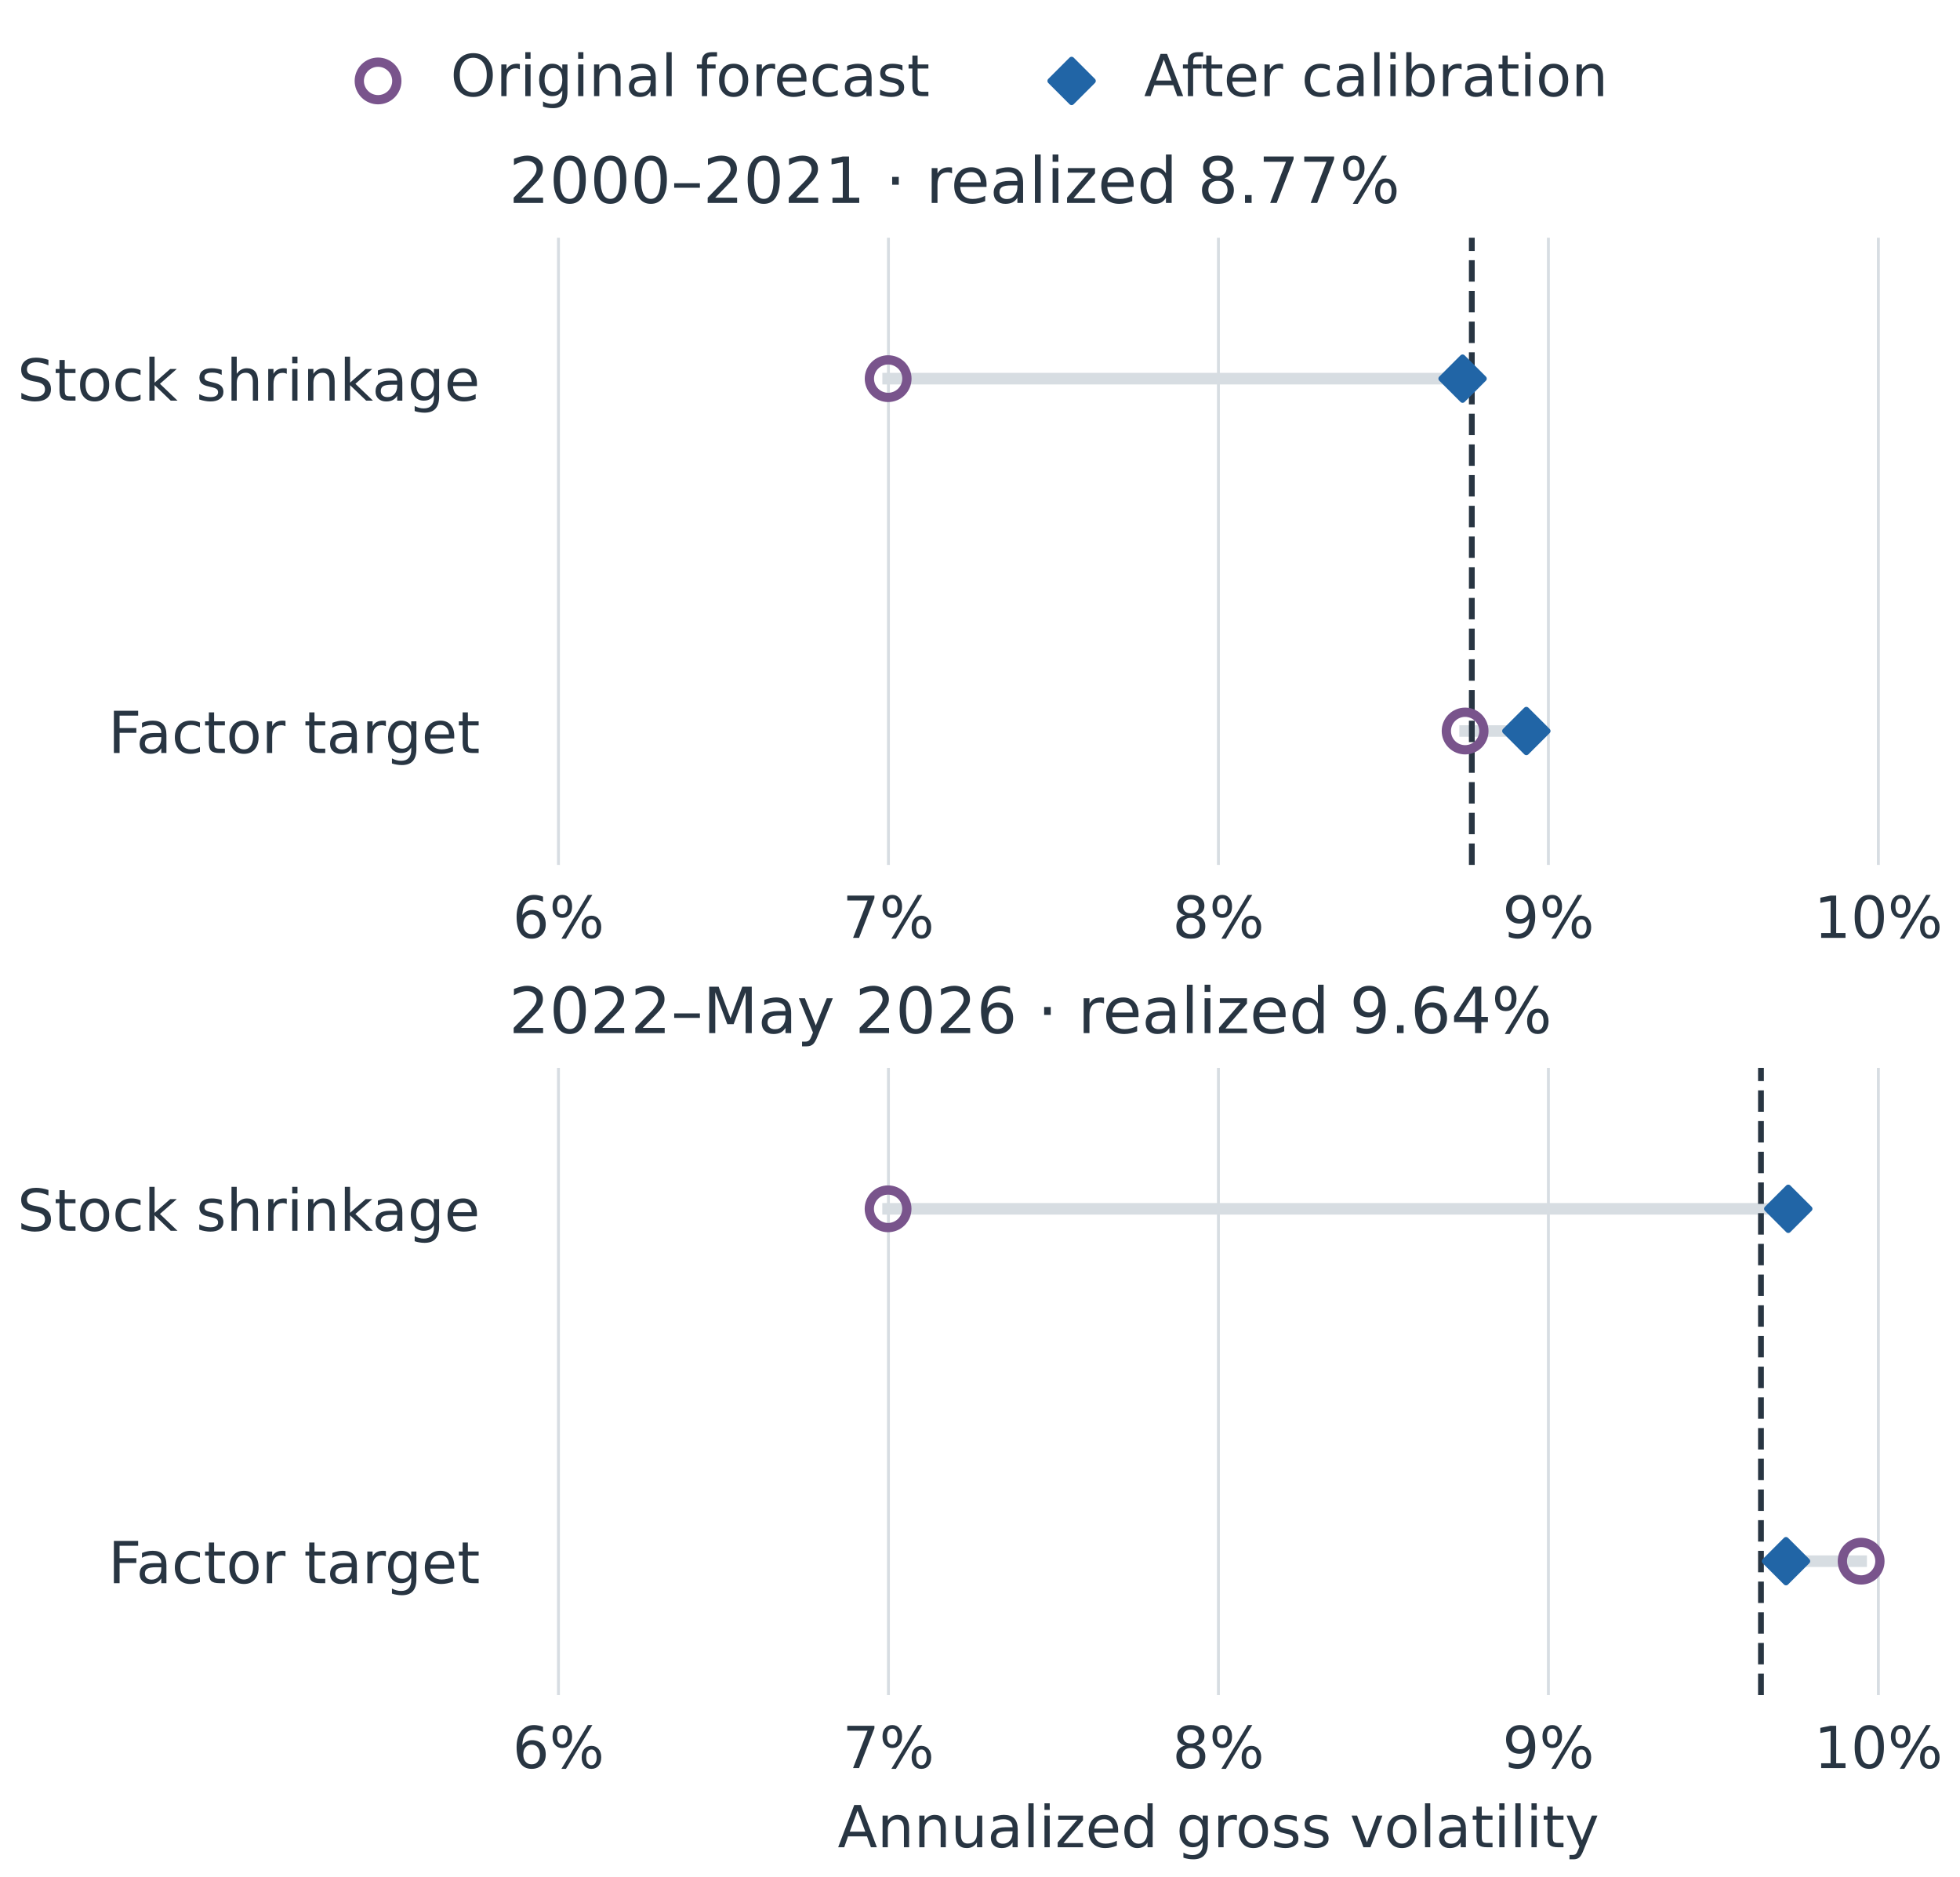
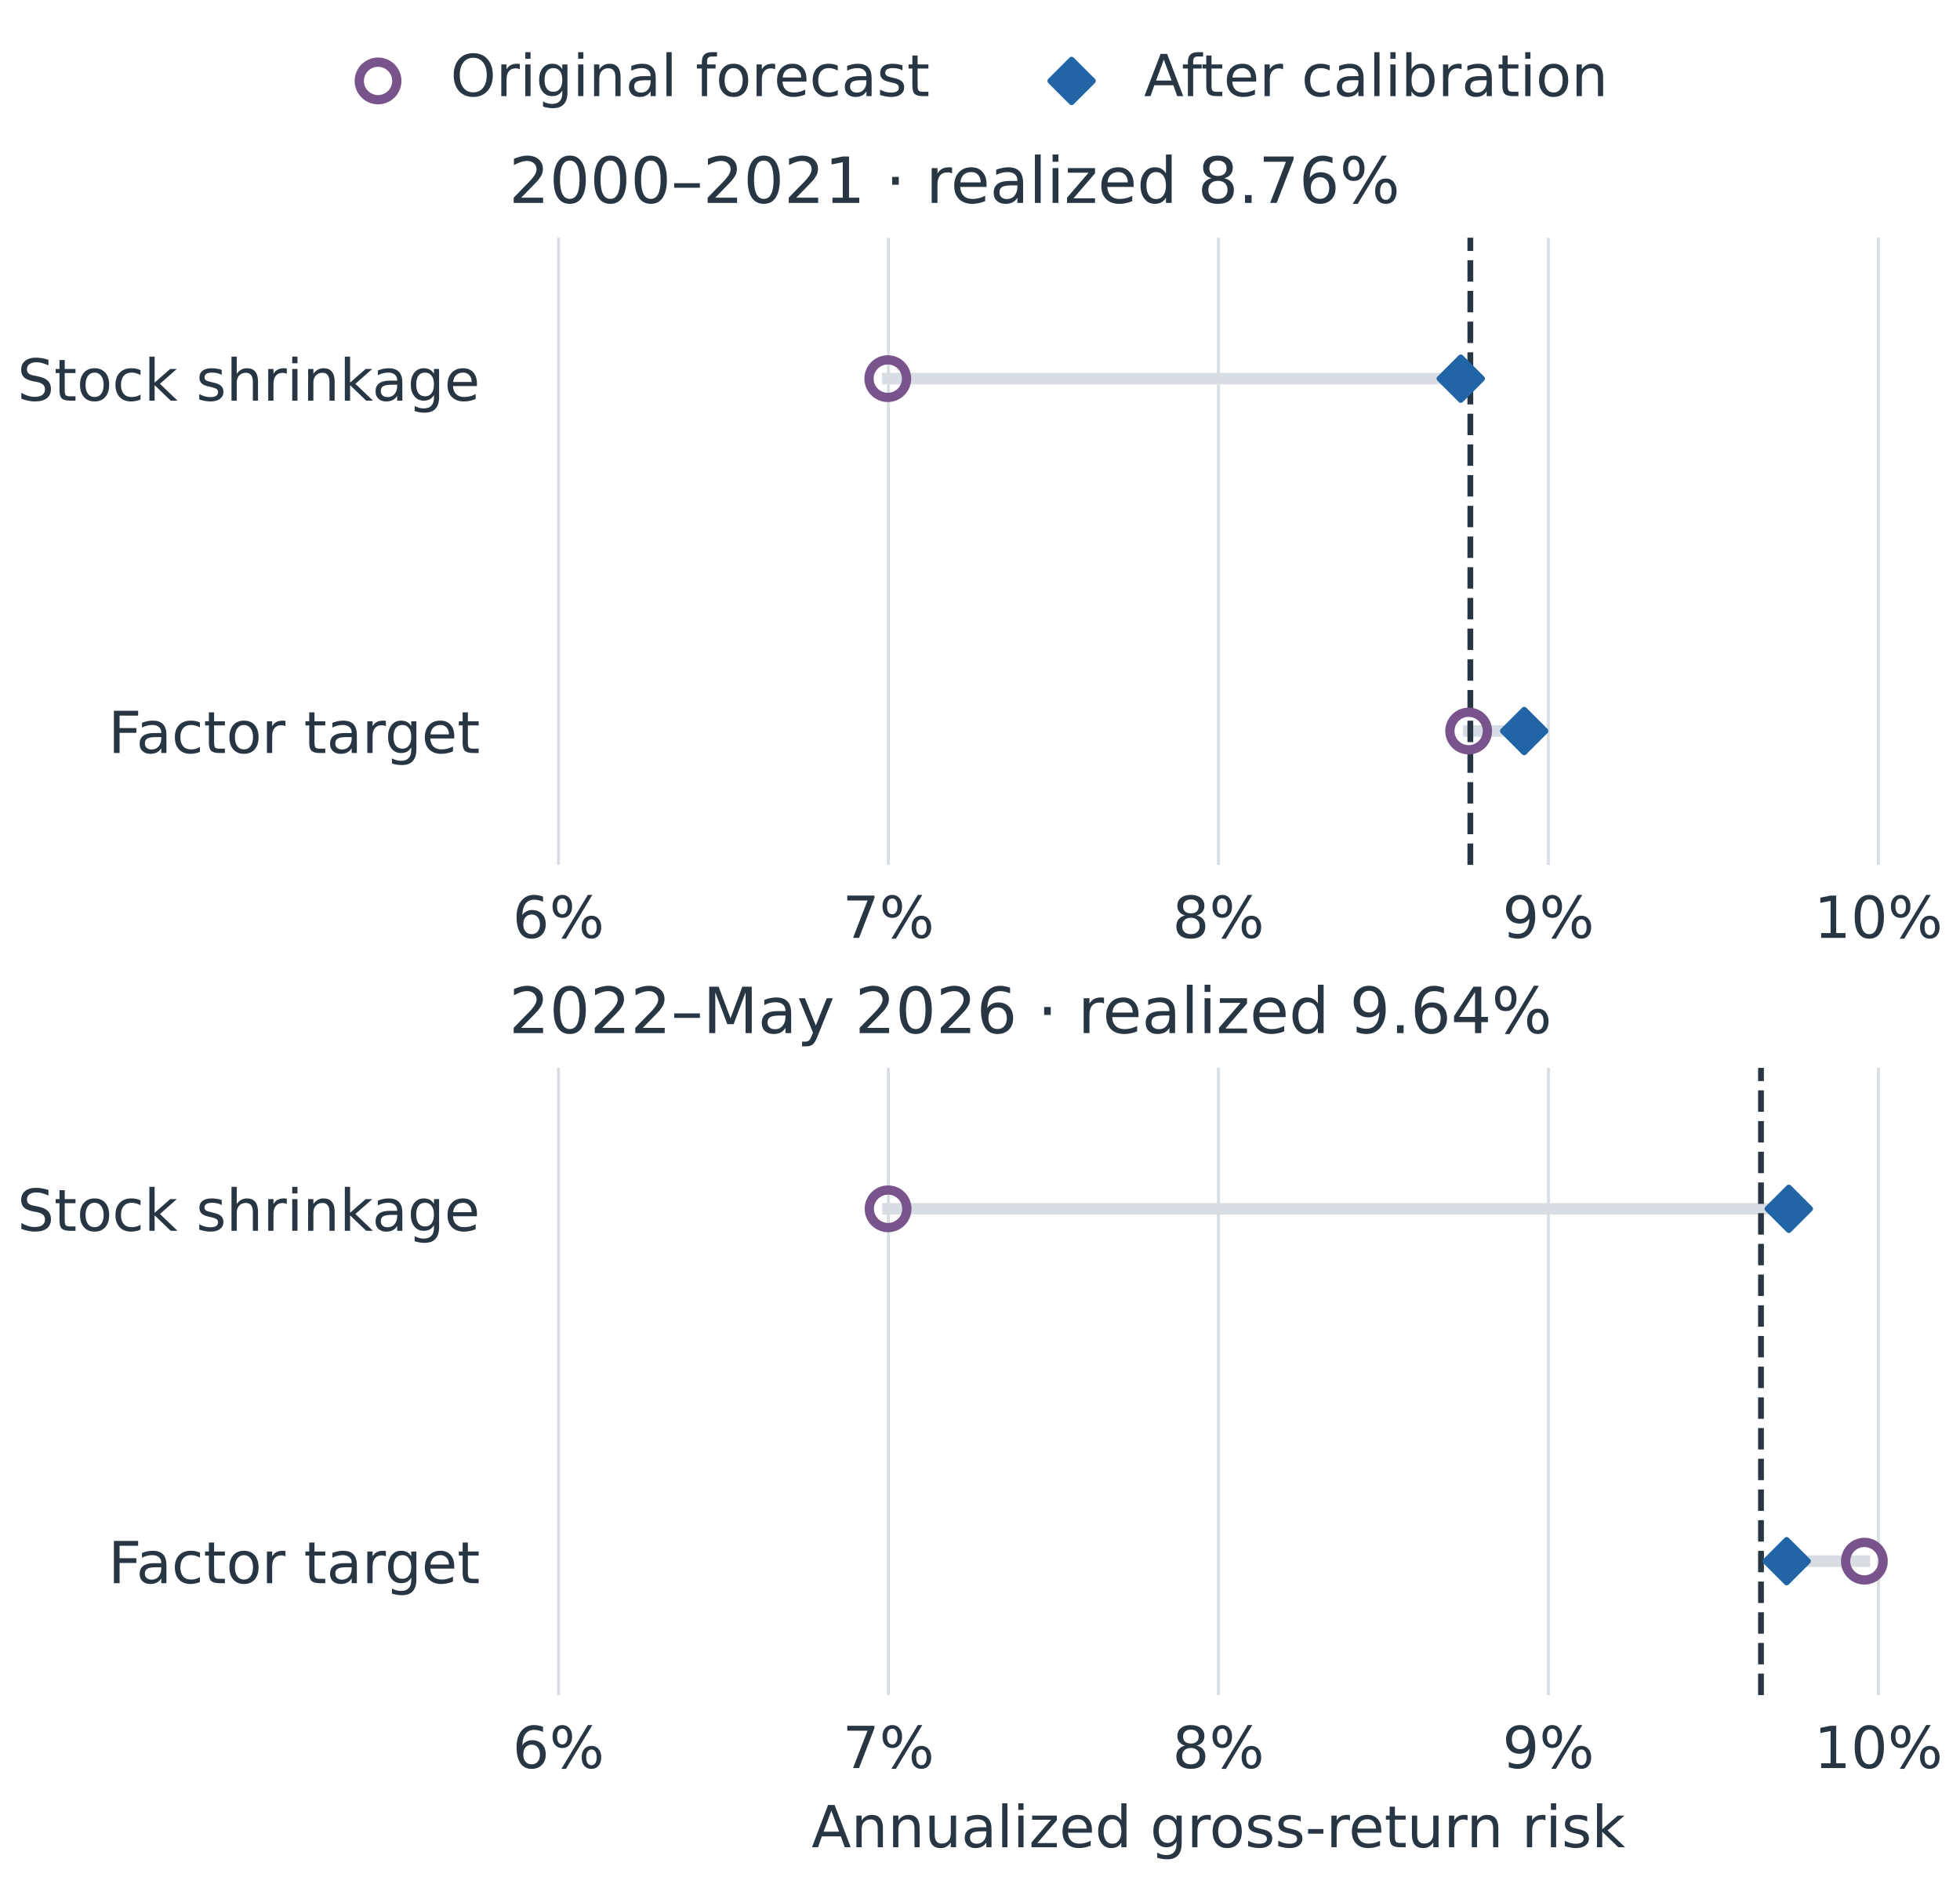
<svg xmlns="http://www.w3.org/2000/svg" xmlns:xlink="http://www.w3.org/1999/xlink" width="338.4pt" height="324pt" viewBox="0 0 338.4 324" version="1.1">
  <defs>
    <style type="text/css">*{stroke-linejoin: round; stroke-linecap: butt}</style>
  </defs>
  <g id="figure_1">
    <g id="patch_1">
      <path d="M 0 324 L 338.4 324 L 338.4 0 L 0 0 L 0 324 z " style="fill: none" />
    </g>
    <g id="axes_1">
      <g id="patch_2">
        <path d="M 87.874 149.322 L 332.853 149.322 L 332.853 41.037 L 87.874 41.037 L 87.874 149.322 z " style="fill: none" />
      </g>
      <g id="line2d_1">
-         <path d="M 252.956 126.205 L 263.528 126.205 " clip-path="url(#p64e1c6f75f)" style="fill: none; stroke: #d7dde2; stroke-width: 2; stroke-linecap: square" />
+         <path d="M 253.566 126.205 L 263.157 126.205 " clip-path="url(#p64e1c6f75f)" style="fill: none; stroke: #d7dde2; stroke-width: 2; stroke-linecap: square" />
      </g>
      <g id="line2d_2">
-         <path d="M 153.341 65.371 L 252.518 65.371 " clip-path="url(#p64e1c6f75f)" style="fill: none; stroke: #d7dde2; stroke-width: 2; stroke-linecap: square" />
+         <path d="M 153.277 65.371 L 252.207 65.371 " clip-path="url(#p64e1c6f75f)" style="fill: none; stroke: #d7dde2; stroke-width: 2; stroke-linecap: square" />
      </g>
      <g id="matplotlib.axis_1">
        <g id="xtick_1">
          <g id="line2d_3">
            <path d="M 96.419 149.322 L 96.419 41.037 " clip-path="url(#p64e1c6f75f)" style="fill: none; stroke: #d7dde2; stroke-width: 0.5; stroke-linecap: square" />
          </g>
          <g id="line2d_4" />
          <g id="text_1">
            <text style="font-size: 10px; font-family: 'DejaVu Sans', 'Bitstream Vera Sans', 'Computer Modern Sans Serif', 'Lucida Grande', 'Verdana', 'Geneva', 'Lucid', 'Arial', 'Helvetica', 'Avant Garde', sans-serif; text-anchor: middle; fill: #283542" x="96.419" y="161.92" transform="rotate(-0 96.41945 161.9203)">6%</text>
          </g>
        </g>
        <g id="xtick_2">
          <g id="line2d_5">
            <path d="M 153.391 149.322 L 153.391 41.037 " clip-path="url(#p64e1c6f75f)" style="fill: none; stroke: #d7dde2; stroke-width: 0.5; stroke-linecap: square" />
          </g>
          <g id="line2d_6" />
          <g id="text_2">
            <text style="font-size: 10px; font-family: 'DejaVu Sans', 'Bitstream Vera Sans', 'Computer Modern Sans Serif', 'Lucida Grande', 'Verdana', 'Geneva', 'Lucid', 'Arial', 'Helvetica', 'Avant Garde', sans-serif; text-anchor: middle; fill: #283542" x="153.391" y="161.92" transform="rotate(-0 153.3913 161.9203)">7%</text>
          </g>
        </g>
        <g id="xtick_3">
          <g id="line2d_7">
            <path d="M 210.363 149.322 L 210.363 41.037 " clip-path="url(#p64e1c6f75f)" style="fill: none; stroke: #d7dde2; stroke-width: 0.5; stroke-linecap: square" />
          </g>
          <g id="line2d_8" />
          <g id="text_3">
            <text style="font-size: 10px; font-family: 'DejaVu Sans', 'Bitstream Vera Sans', 'Computer Modern Sans Serif', 'Lucida Grande', 'Verdana', 'Geneva', 'Lucid', 'Arial', 'Helvetica', 'Avant Garde', sans-serif; text-anchor: middle; fill: #283542" x="210.363" y="161.92" transform="rotate(-0 210.3631 161.9203)">8%</text>
          </g>
        </g>
        <g id="xtick_4">
          <g id="line2d_9">
            <path d="M 267.335 149.322 L 267.335 41.037 " clip-path="url(#p64e1c6f75f)" style="fill: none; stroke: #d7dde2; stroke-width: 0.5; stroke-linecap: square" />
          </g>
          <g id="line2d_10" />
          <g id="text_4">
            <text style="font-size: 10px; font-family: 'DejaVu Sans', 'Bitstream Vera Sans', 'Computer Modern Sans Serif', 'Lucida Grande', 'Verdana', 'Geneva', 'Lucid', 'Arial', 'Helvetica', 'Avant Garde', sans-serif; text-anchor: middle; fill: #283542" x="267.335" y="161.92" transform="rotate(-0 267.335 161.9203)">9%</text>
          </g>
        </g>
        <g id="xtick_5">
          <g id="line2d_11">
            <path d="M 324.307 149.322 L 324.307 41.037 " clip-path="url(#p64e1c6f75f)" style="fill: none; stroke: #d7dde2; stroke-width: 0.5; stroke-linecap: square" />
          </g>
          <g id="line2d_12" />
          <g id="text_5">
            <text style="font-size: 10px; font-family: 'DejaVu Sans', 'Bitstream Vera Sans', 'Computer Modern Sans Serif', 'Lucida Grande', 'Verdana', 'Geneva', 'Lucid', 'Arial', 'Helvetica', 'Avant Garde', sans-serif; text-anchor: middle; fill: #283542" x="324.307" y="161.92" transform="rotate(-0 324.3068 161.9203)">10%</text>
          </g>
        </g>
      </g>
      <g id="matplotlib.axis_2">
        <g id="ytick_1">
          <g id="line2d_13" />
          <g id="text_6">
            <text style="font-size: 10px; font-family: 'DejaVu Sans', 'Bitstream Vera Sans', 'Computer Modern Sans Serif', 'Lucida Grande', 'Verdana', 'Geneva', 'Lucid', 'Arial', 'Helvetica', 'Avant Garde', sans-serif; text-anchor: end; fill: #283542" x="82.874" y="130.004" transform="rotate(-0 82.87368 130.0041)">Factor target</text>
          </g>
        </g>
        <g id="ytick_2">
          <g id="line2d_14" />
          <g id="text_7">
            <text style="font-size: 10px; font-family: 'DejaVu Sans', 'Bitstream Vera Sans', 'Computer Modern Sans Serif', 'Lucida Grande', 'Verdana', 'Geneva', 'Lucid', 'Arial', 'Helvetica', 'Avant Garde', sans-serif; text-anchor: end; fill: #283542" x="82.874" y="69.17" transform="rotate(-0 82.87368 69.17)">Stock shrinkage</text>
          </g>
        </g>
      </g>
      <g id="line2d_15">
-         <path d="M 254.113 149.322 L 254.113 41.037 " clip-path="url(#p64e1c6f75f)" style="fill: none; stroke-dasharray: 3.7,1.6; stroke-dashoffset: 0; stroke: #283542" />
+         <path d="M 253.857 149.322 L 253.857 41.037 " clip-path="url(#p64e1c6f75f)" style="fill: none; stroke-dasharray: 3.7,1.6; stroke-dashoffset: 0; stroke: #283542" />
      </g>
      <g id="PathCollection_1">
-         <path d="M 252.956 129.445 C 253.815 129.445 254.64 129.104 255.247 128.496 C 255.855 127.889 256.196 127.064 256.196 126.205 C 256.196 125.346 255.855 124.521 255.247 123.914 C 254.64 123.306 253.815 122.965 252.956 122.965 C 252.097 122.965 251.272 123.306 250.665 123.914 C 250.057 124.521 249.716 125.346 249.716 126.205 C 249.716 127.064 250.057 127.889 250.665 128.496 C 251.272 129.104 252.097 129.445 252.956 129.445 L 252.956 129.445 z " clip-path="url(#p64e1c6f75f)" style="fill: none; stroke: #79548c; stroke-width: 1.6" />
+         <path d="M 253.566 129.445 C 254.426 129.445 255.25 129.104 255.858 128.496 C 256.465 127.889 256.807 127.064 256.807 126.205 C 256.807 125.346 256.465 124.521 255.858 123.914 C 255.25 123.306 254.426 122.965 253.566 122.965 C 252.707 122.965 251.883 123.306 251.275 123.914 C 250.667 124.521 250.326 125.346 250.326 126.205 C 250.326 127.064 250.667 127.889 251.275 128.496 C 251.883 129.104 252.707 129.445 253.566 129.445 L 253.566 129.445 z " clip-path="url(#p64e1c6f75f)" style="fill: none; stroke: #79548c; stroke-width: 1.6" />
      </g>
      <g id="PathCollection_2">
-         <path d="M 153.341 68.611 C 154.201 68.611 155.025 68.27 155.633 67.662 C 156.24 67.054 156.582 66.23 156.582 65.371 C 156.582 64.511 156.24 63.687 155.633 63.079 C 155.025 62.472 154.201 62.13 153.341 62.13 C 152.482 62.13 151.658 62.472 151.05 63.079 C 150.442 63.687 150.101 64.511 150.101 65.371 C 150.101 66.23 150.442 67.054 151.05 67.662 C 151.658 68.27 152.482 68.611 153.341 68.611 L 153.341 68.611 z " clip-path="url(#p64e1c6f75f)" style="fill: none; stroke: #79548c; stroke-width: 1.6" />
+         <path d="M 153.277 68.611 C 154.136 68.611 154.96 68.27 155.568 67.662 C 156.176 67.054 156.517 66.23 156.517 65.371 C 156.517 64.511 156.176 63.687 155.568 63.079 C 154.96 62.472 154.136 62.13 153.277 62.13 C 152.417 62.13 151.593 62.472 150.986 63.079 C 150.378 63.687 150.036 64.511 150.036 65.371 C 150.036 66.23 150.378 67.054 150.986 67.662 C 151.593 68.27 152.417 68.611 153.277 68.611 L 153.277 68.611 z " clip-path="url(#p64e1c6f75f)" style="fill: none; stroke: #79548c; stroke-width: 1.6" />
      </g>
      <g id="PathCollection_3">
        <defs>
          <path id="m40c2693d93" d="M -0 3.674 L 3.674 0 L 0 -3.674 L -3.674 -0 z " style="stroke: #2165a6" />
        </defs>
        <g clip-path="url(#p64e1c6f75f)">
-           <use xlink:href="#m40c2693d93" x="263.528" y="126.205" style="fill: #2165a6; stroke: #2165a6" />
+           <use xlink:href="#m40c2693d93" x="263.157" y="126.205" style="fill: #2165a6; stroke: #2165a6" />
        </g>
      </g>
      <g id="PathCollection_4">
        <g clip-path="url(#p64e1c6f75f)">
-           <use xlink:href="#m40c2693d93" x="252.518" y="65.371" style="fill: #2165a6; stroke: #2165a6" />
+           <use xlink:href="#m40c2693d93" x="252.207" y="65.371" style="fill: #2165a6; stroke: #2165a6" />
        </g>
      </g>
      <g id="text_8">
-         <text style="font-size: 11px; font-family: 'DejaVu Sans', 'Bitstream Vera Sans', 'Computer Modern Sans Serif', 'Lucida Grande', 'Verdana', 'Geneva', 'Lucid', 'Arial', 'Helvetica', 'Avant Garde', sans-serif; text-anchor: start; fill: #283542" x="87.874" y="35.037" transform="rotate(-0 87.87368 35.03713)">2000–2021  ·  realized 8.77%</text>
+         <text style="font-size: 11px; font-family: 'DejaVu Sans', 'Bitstream Vera Sans', 'Computer Modern Sans Serif', 'Lucida Grande', 'Verdana', 'Geneva', 'Lucid', 'Arial', 'Helvetica', 'Avant Garde', sans-serif; text-anchor: start; fill: #283542" x="87.874" y="35.037" transform="rotate(-0 87.87368 35.03713)">2000–2021  ·  realized 8.76%</text>
      </g>
    </g>
    <g id="axes_2">
      <g id="patch_3">
        <path d="M 87.874 292.644 L 332.853 292.644 L 332.853 184.359 L 87.874 184.359 L 87.874 292.644 z " style="fill: none" />
      </g>
      <g id="line2d_16">
-         <path d="M 321.332 269.527 L 308.359 269.527 " clip-path="url(#p245c8cd5a5)" style="fill: none; stroke: #d7dde2; stroke-width: 2; stroke-linecap: square" />
+         <path d="M 321.89 269.527 L 308.475 269.527 " clip-path="url(#p245c8cd5a5)" style="fill: none; stroke: #d7dde2; stroke-width: 2; stroke-linecap: square" />
      </g>
      <g id="line2d_17">
-         <path d="M 153.33 208.692 L 308.748 208.692 " clip-path="url(#p245c8cd5a5)" style="fill: none; stroke: #d7dde2; stroke-width: 2; stroke-linecap: square" />
+         <path d="M 153.329 208.692 L 308.84 208.692 " clip-path="url(#p245c8cd5a5)" style="fill: none; stroke: #d7dde2; stroke-width: 2; stroke-linecap: square" />
      </g>
      <g id="matplotlib.axis_3">
        <g id="xtick_6">
          <g id="line2d_18">
            <path d="M 96.419 292.644 L 96.419 184.359 " clip-path="url(#p245c8cd5a5)" style="fill: none; stroke: #d7dde2; stroke-width: 0.5; stroke-linecap: square" />
          </g>
          <g id="line2d_19" />
          <g id="text_9">
            <text style="font-size: 10px; font-family: 'DejaVu Sans', 'Bitstream Vera Sans', 'Computer Modern Sans Serif', 'Lucida Grande', 'Verdana', 'Geneva', 'Lucid', 'Arial', 'Helvetica', 'Avant Garde', sans-serif; text-anchor: middle; fill: #283542" x="96.419" y="305.242" transform="rotate(-0 96.41945 305.2419)">6%</text>
          </g>
        </g>
        <g id="xtick_7">
          <g id="line2d_20">
            <path d="M 153.391 292.644 L 153.391 184.359 " clip-path="url(#p245c8cd5a5)" style="fill: none; stroke: #d7dde2; stroke-width: 0.5; stroke-linecap: square" />
          </g>
          <g id="line2d_21" />
          <g id="text_10">
            <text style="font-size: 10px; font-family: 'DejaVu Sans', 'Bitstream Vera Sans', 'Computer Modern Sans Serif', 'Lucida Grande', 'Verdana', 'Geneva', 'Lucid', 'Arial', 'Helvetica', 'Avant Garde', sans-serif; text-anchor: middle; fill: #283542" x="153.391" y="305.242" transform="rotate(-0 153.3913 305.2419)">7%</text>
          </g>
        </g>
        <g id="xtick_8">
          <g id="line2d_22">
            <path d="M 210.363 292.644 L 210.363 184.359 " clip-path="url(#p245c8cd5a5)" style="fill: none; stroke: #d7dde2; stroke-width: 0.5; stroke-linecap: square" />
          </g>
          <g id="line2d_23" />
          <g id="text_11">
            <text style="font-size: 10px; font-family: 'DejaVu Sans', 'Bitstream Vera Sans', 'Computer Modern Sans Serif', 'Lucida Grande', 'Verdana', 'Geneva', 'Lucid', 'Arial', 'Helvetica', 'Avant Garde', sans-serif; text-anchor: middle; fill: #283542" x="210.363" y="305.242" transform="rotate(-0 210.3631 305.2419)">8%</text>
          </g>
        </g>
        <g id="xtick_9">
          <g id="line2d_24">
            <path d="M 267.335 292.644 L 267.335 184.359 " clip-path="url(#p245c8cd5a5)" style="fill: none; stroke: #d7dde2; stroke-width: 0.5; stroke-linecap: square" />
          </g>
          <g id="line2d_25" />
          <g id="text_12">
            <text style="font-size: 10px; font-family: 'DejaVu Sans', 'Bitstream Vera Sans', 'Computer Modern Sans Serif', 'Lucida Grande', 'Verdana', 'Geneva', 'Lucid', 'Arial', 'Helvetica', 'Avant Garde', sans-serif; text-anchor: middle; fill: #283542" x="267.335" y="305.242" transform="rotate(-0 267.335 305.2419)">9%</text>
          </g>
        </g>
        <g id="xtick_10">
          <g id="line2d_26">
            <path d="M 324.307 292.644 L 324.307 184.359 " clip-path="url(#p245c8cd5a5)" style="fill: none; stroke: #d7dde2; stroke-width: 0.5; stroke-linecap: square" />
          </g>
          <g id="line2d_27" />
          <g id="text_13">
            <text style="font-size: 10px; font-family: 'DejaVu Sans', 'Bitstream Vera Sans', 'Computer Modern Sans Serif', 'Lucida Grande', 'Verdana', 'Geneva', 'Lucid', 'Arial', 'Helvetica', 'Avant Garde', sans-serif; text-anchor: middle; fill: #283542" x="324.307" y="305.242" transform="rotate(-0 324.3068 305.2419)">10%</text>
          </g>
        </g>
        <g id="text_14">
-           <text style="font-size: 10px; font-family: 'DejaVu Sans', 'Bitstream Vera Sans', 'Computer Modern Sans Serif', 'Lucida Grande', 'Verdana', 'Geneva', 'Lucid', 'Arial', 'Helvetica', 'Avant Garde', sans-serif; text-anchor: middle; fill: #283542" x="210.363" y="318.92" transform="rotate(-0 210.3631 318.9201)">Annualized gross volatility</text>
+           <text style="font-size: 10px; font-family: 'DejaVu Sans', 'Bitstream Vera Sans', 'Computer Modern Sans Serif', 'Lucida Grande', 'Verdana', 'Geneva', 'Lucid', 'Arial', 'Helvetica', 'Avant Garde', sans-serif; text-anchor: middle; fill: #283542" x="210.363" y="318.92" transform="rotate(-0 210.3631 318.9201)">Annualized gross-return risk</text>
        </g>
      </g>
      <g id="matplotlib.axis_4">
        <g id="ytick_3">
          <g id="line2d_28" />
          <g id="text_15">
            <text style="font-size: 10px; font-family: 'DejaVu Sans', 'Bitstream Vera Sans', 'Computer Modern Sans Serif', 'Lucida Grande', 'Verdana', 'Geneva', 'Lucid', 'Arial', 'Helvetica', 'Avant Garde', sans-serif; text-anchor: end; fill: #283542" x="82.874" y="273.326" transform="rotate(-0 82.87368 273.3258)">Factor target</text>
          </g>
        </g>
        <g id="ytick_4">
          <g id="line2d_29" />
          <g id="text_16">
            <text style="font-size: 10px; font-family: 'DejaVu Sans', 'Bitstream Vera Sans', 'Computer Modern Sans Serif', 'Lucida Grande', 'Verdana', 'Geneva', 'Lucid', 'Arial', 'Helvetica', 'Avant Garde', sans-serif; text-anchor: end; fill: #283542" x="82.874" y="212.492" transform="rotate(-0 82.87368 212.4916)">Stock shrinkage</text>
          </g>
        </g>
      </g>
      <g id="line2d_30">
-         <path d="M 304.036 292.644 L 304.036 184.359 " clip-path="url(#p245c8cd5a5)" style="fill: none; stroke-dasharray: 3.7,1.6; stroke-dashoffset: 0; stroke: #283542" />
+         <path d="M 304.041 292.644 L 304.041 184.359 " clip-path="url(#p245c8cd5a5)" style="fill: none; stroke-dasharray: 3.7,1.6; stroke-dashoffset: 0; stroke: #283542" />
      </g>
      <g id="PathCollection_5">
-         <path d="M 321.332 272.767 C 322.192 272.767 323.016 272.425 323.623 271.818 C 324.231 271.21 324.573 270.386 324.573 269.527 C 324.573 268.667 324.231 267.843 323.623 267.235 C 323.016 266.628 322.192 266.286 321.332 266.286 C 320.473 266.286 319.649 266.628 319.041 267.235 C 318.433 267.843 318.092 268.667 318.092 269.527 C 318.092 270.386 318.433 271.21 319.041 271.818 C 319.649 272.425 320.473 272.767 321.332 272.767 L 321.332 272.767 z " clip-path="url(#p245c8cd5a5)" style="fill: none; stroke: #79548c; stroke-width: 1.6" />
+         <path d="M 321.89 272.767 C 322.749 272.767 323.573 272.425 324.181 271.818 C 324.789 271.21 325.13 270.386 325.13 269.527 C 325.13 268.667 324.789 267.843 324.181 267.235 C 323.573 266.628 322.749 266.286 321.89 266.286 C 321.03 266.286 320.206 266.628 319.598 267.235 C 318.991 267.843 318.649 268.667 318.649 269.527 C 318.649 270.386 318.991 271.21 319.598 271.818 C 320.206 272.425 321.03 272.767 321.89 272.767 L 321.89 272.767 z " clip-path="url(#p245c8cd5a5)" style="fill: none; stroke: #79548c; stroke-width: 1.6" />
      </g>
      <g id="PathCollection_6">
-         <path d="M 153.33 211.933 C 154.189 211.933 155.013 211.591 155.621 210.984 C 156.228 210.376 156.57 209.552 156.57 208.692 C 156.57 207.833 156.228 207.009 155.621 206.401 C 155.013 205.793 154.189 205.452 153.33 205.452 C 152.47 205.452 151.646 205.793 151.038 206.401 C 150.431 207.009 150.089 207.833 150.089 208.692 C 150.089 209.552 150.431 210.376 151.038 210.984 C 151.646 211.591 152.47 211.933 153.33 211.933 L 153.33 211.933 z " clip-path="url(#p245c8cd5a5)" style="fill: none; stroke: #79548c; stroke-width: 1.6" />
+         <path d="M 153.329 211.933 C 154.188 211.933 155.012 211.591 155.62 210.984 C 156.228 210.376 156.569 209.552 156.569 208.692 C 156.569 207.833 156.228 207.009 155.62 206.401 C 155.012 205.793 154.188 205.452 153.329 205.452 C 152.469 205.452 151.645 205.793 151.037 206.401 C 150.43 207.009 150.088 207.833 150.088 208.692 C 150.088 209.552 150.43 210.376 151.037 210.984 C 151.645 211.591 152.469 211.933 153.329 211.933 L 153.329 211.933 z " clip-path="url(#p245c8cd5a5)" style="fill: none; stroke: #79548c; stroke-width: 1.6" />
      </g>
      <g id="PathCollection_7">
        <g clip-path="url(#p245c8cd5a5)">
-           <use xlink:href="#m40c2693d93" x="308.359" y="269.527" style="fill: #2165a6; stroke: #2165a6" />
+           <use xlink:href="#m40c2693d93" x="308.475" y="269.527" style="fill: #2165a6; stroke: #2165a6" />
        </g>
      </g>
      <g id="PathCollection_8">
        <g clip-path="url(#p245c8cd5a5)">
-           <use xlink:href="#m40c2693d93" x="308.748" y="208.692" style="fill: #2165a6; stroke: #2165a6" />
+           <use xlink:href="#m40c2693d93" x="308.84" y="208.692" style="fill: #2165a6; stroke: #2165a6" />
        </g>
      </g>
      <g id="text_17">
        <text style="font-size: 11px; font-family: 'DejaVu Sans', 'Bitstream Vera Sans', 'Computer Modern Sans Serif', 'Lucida Grande', 'Verdana', 'Geneva', 'Lucid', 'Arial', 'Helvetica', 'Avant Garde', sans-serif; text-anchor: start; fill: #283542" x="87.874" y="178.359" transform="rotate(-0 87.87368 178.3588)">2022–May 2026  ·  realized 9.64%</text>
      </g>
    </g>
    <g id="legend_1">
      <g id="PathCollection_9">
        <path d="M 65.273 17.214 C 66.132 17.214 66.956 16.872 67.564 16.265 C 68.172 15.657 68.513 14.833 68.513 13.973 C 68.513 13.114 68.172 12.29 67.564 11.682 C 66.956 11.074 66.132 10.733 65.273 10.733 C 64.413 10.733 63.589 11.074 62.981 11.682 C 62.374 12.29 62.032 13.114 62.032 13.973 C 62.032 14.833 62.374 15.657 62.981 16.265 C 63.589 16.872 64.413 17.214 65.273 17.214 L 65.273 17.214 z " style="fill: none; stroke: #79548c; stroke-width: 1.6" />
      </g>
      <g id="text_18">
        <text style="font-size: 10px; font-family: 'DejaVu Sans', 'Bitstream Vera Sans', 'Computer Modern Sans Serif', 'Lucida Grande', 'Verdana', 'Geneva', 'Lucid', 'Arial', 'Helvetica', 'Avant Garde', sans-serif; text-anchor: start; fill: #283542" x="77.773" y="16.598" transform="rotate(-0 77.77266 16.59844)">Original forecast</text>
      </g>
      <g id="PathCollection_10">
        <g>
          <use xlink:href="#m40c2693d93" x="185.016" y="13.973" style="fill: #2165a6; stroke: #2165a6" />
        </g>
      </g>
      <g id="text_19">
        <text style="font-size: 10px; font-family: 'DejaVu Sans', 'Bitstream Vera Sans', 'Computer Modern Sans Serif', 'Lucida Grande', 'Verdana', 'Geneva', 'Lucid', 'Arial', 'Helvetica', 'Avant Garde', sans-serif; text-anchor: start; fill: #283542" x="197.516" y="16.598" transform="rotate(-0 197.5164 16.59844)">After calibration</text>
      </g>
    </g>
  </g>
  <defs>
    <clipPath id="p64e1c6f75f">
      <rect x="87.874" y="41.037" width="244.979" height="108.285" />
    </clipPath>
    <clipPath id="p245c8cd5a5">
      <rect x="87.874" y="184.359" width="244.979" height="108.285" />
    </clipPath>
  </defs>
</svg>
